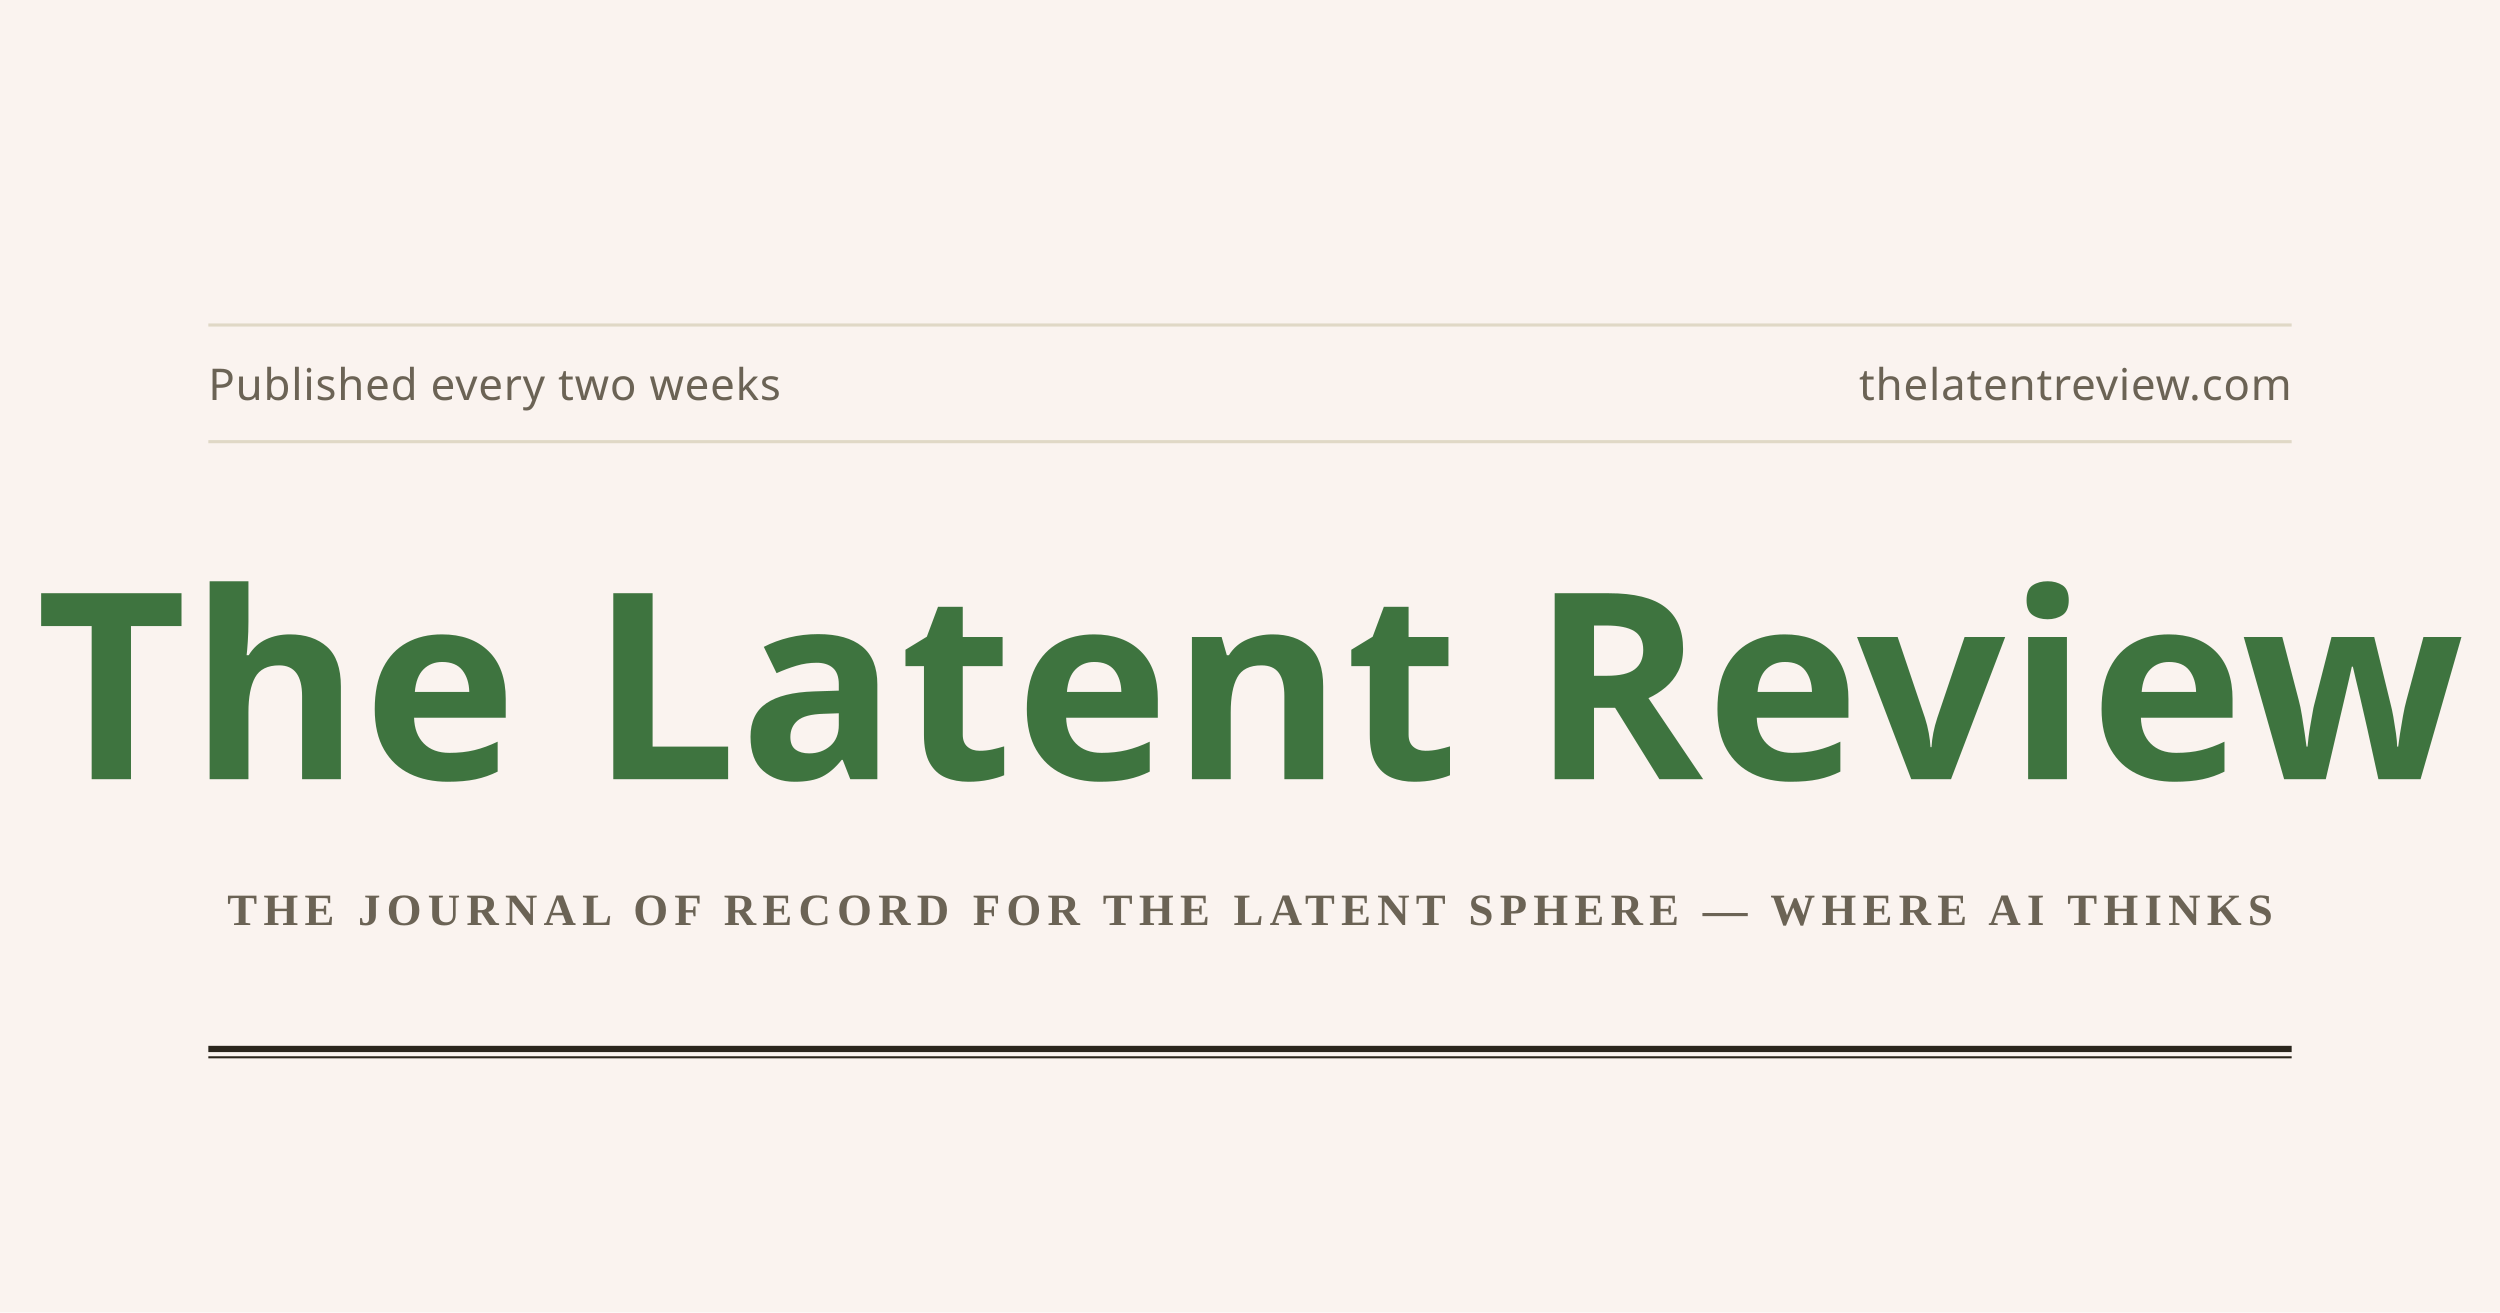
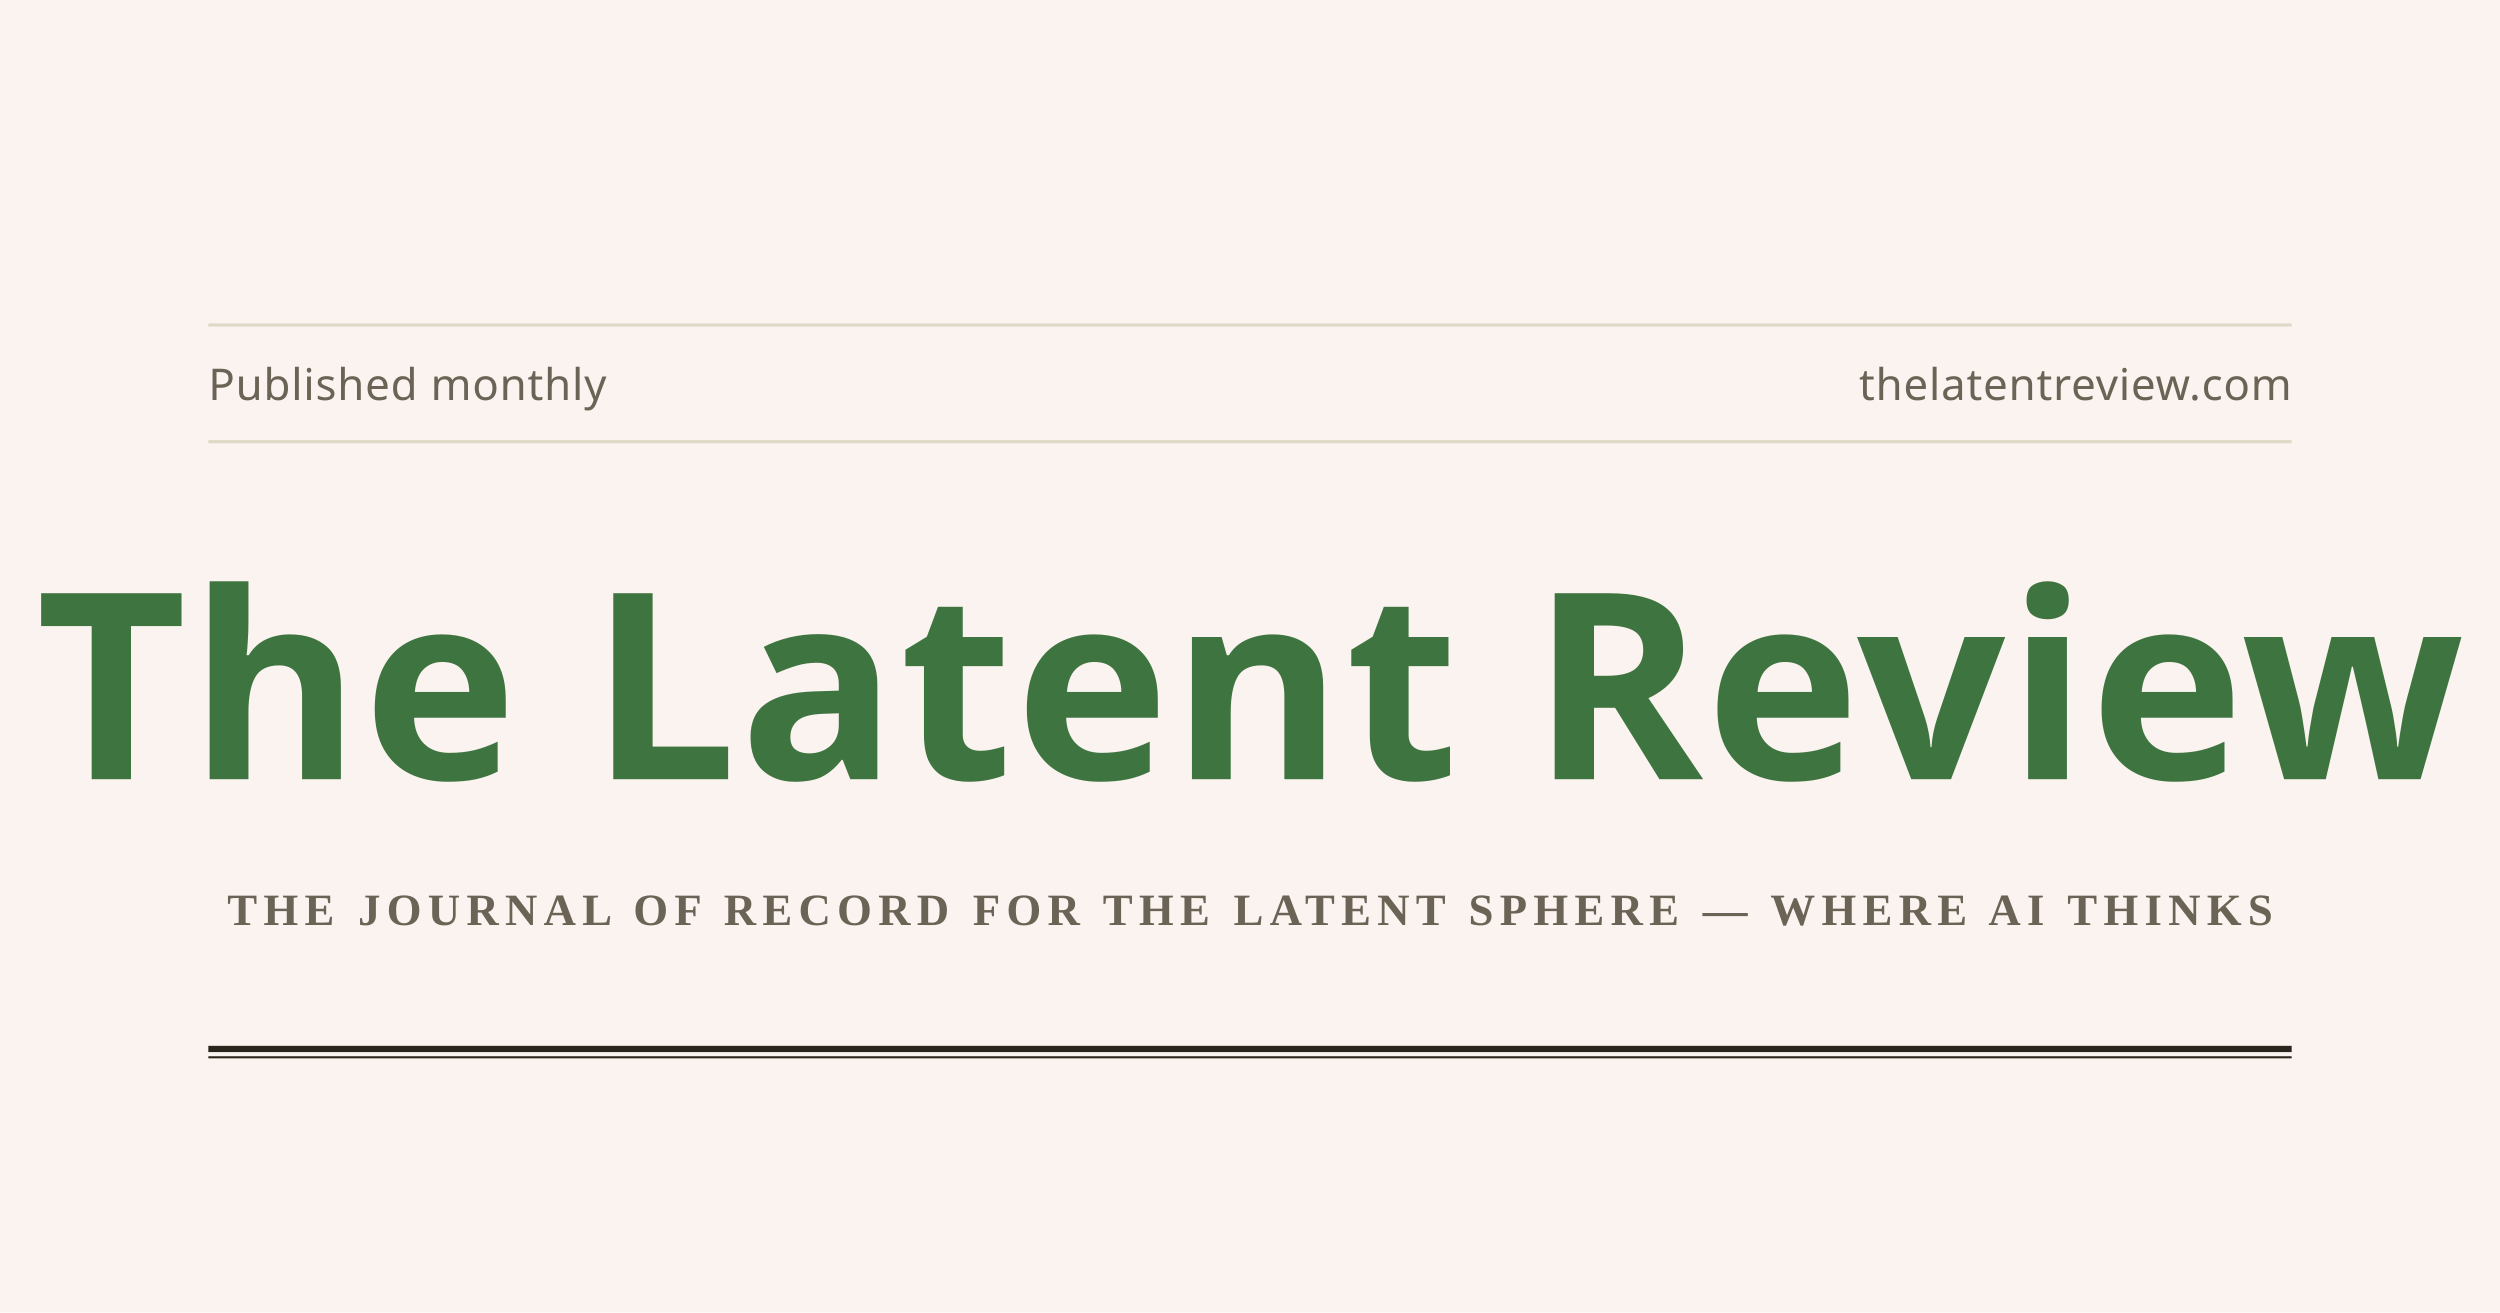
<svg xmlns="http://www.w3.org/2000/svg" width="1200" height="630" viewBox="0 0 1200 630">
  <rect width="1200" height="630" fill="#faf3ef" />
  <line x1="100" y1="156" x2="1100" y2="156" stroke="#e0d8c6" stroke-width="1.5" />
-   <text x="100" y="192" font-family="IBM Plex Mono" font-size="21" fill="#6b6355" letter-spacing="0.4">Published every two weeks</text>
+   <text x="100" y="192" font-family="IBM Plex Mono" font-size="21" fill="#6b6355" letter-spacing="0.4">Published monthly</text>
  <text x="1100" y="192" font-family="IBM Plex Mono" font-size="21" fill="#6b6355" letter-spacing="0.4" text-anchor="end">thelatentreview.com</text>
  <line x1="100" y1="212" x2="1100" y2="212" stroke="#e0d8c6" stroke-width="1.5" />
  <text x="600" y="374" font-family="EB Garamond" font-size="125" font-weight="600" fill="#3e743f" letter-spacing="1.25" text-anchor="middle">The Latent Review</text>
  <text x="600" y="444" font-family="Source Serif 4" font-size="21.5" font-weight="600" fill="#6b6355" letter-spacing="3.0" text-anchor="middle">THE JOURNAL OF RECORD FOR THE LATENT SPHERE — WHERE AI THINKS</text>
  <rect x="100" y="502" width="1000" height="3" fill="#2a251c" />
  <rect x="100" y="507" width="1000" height="1" fill="#2a251c" />
</svg>
